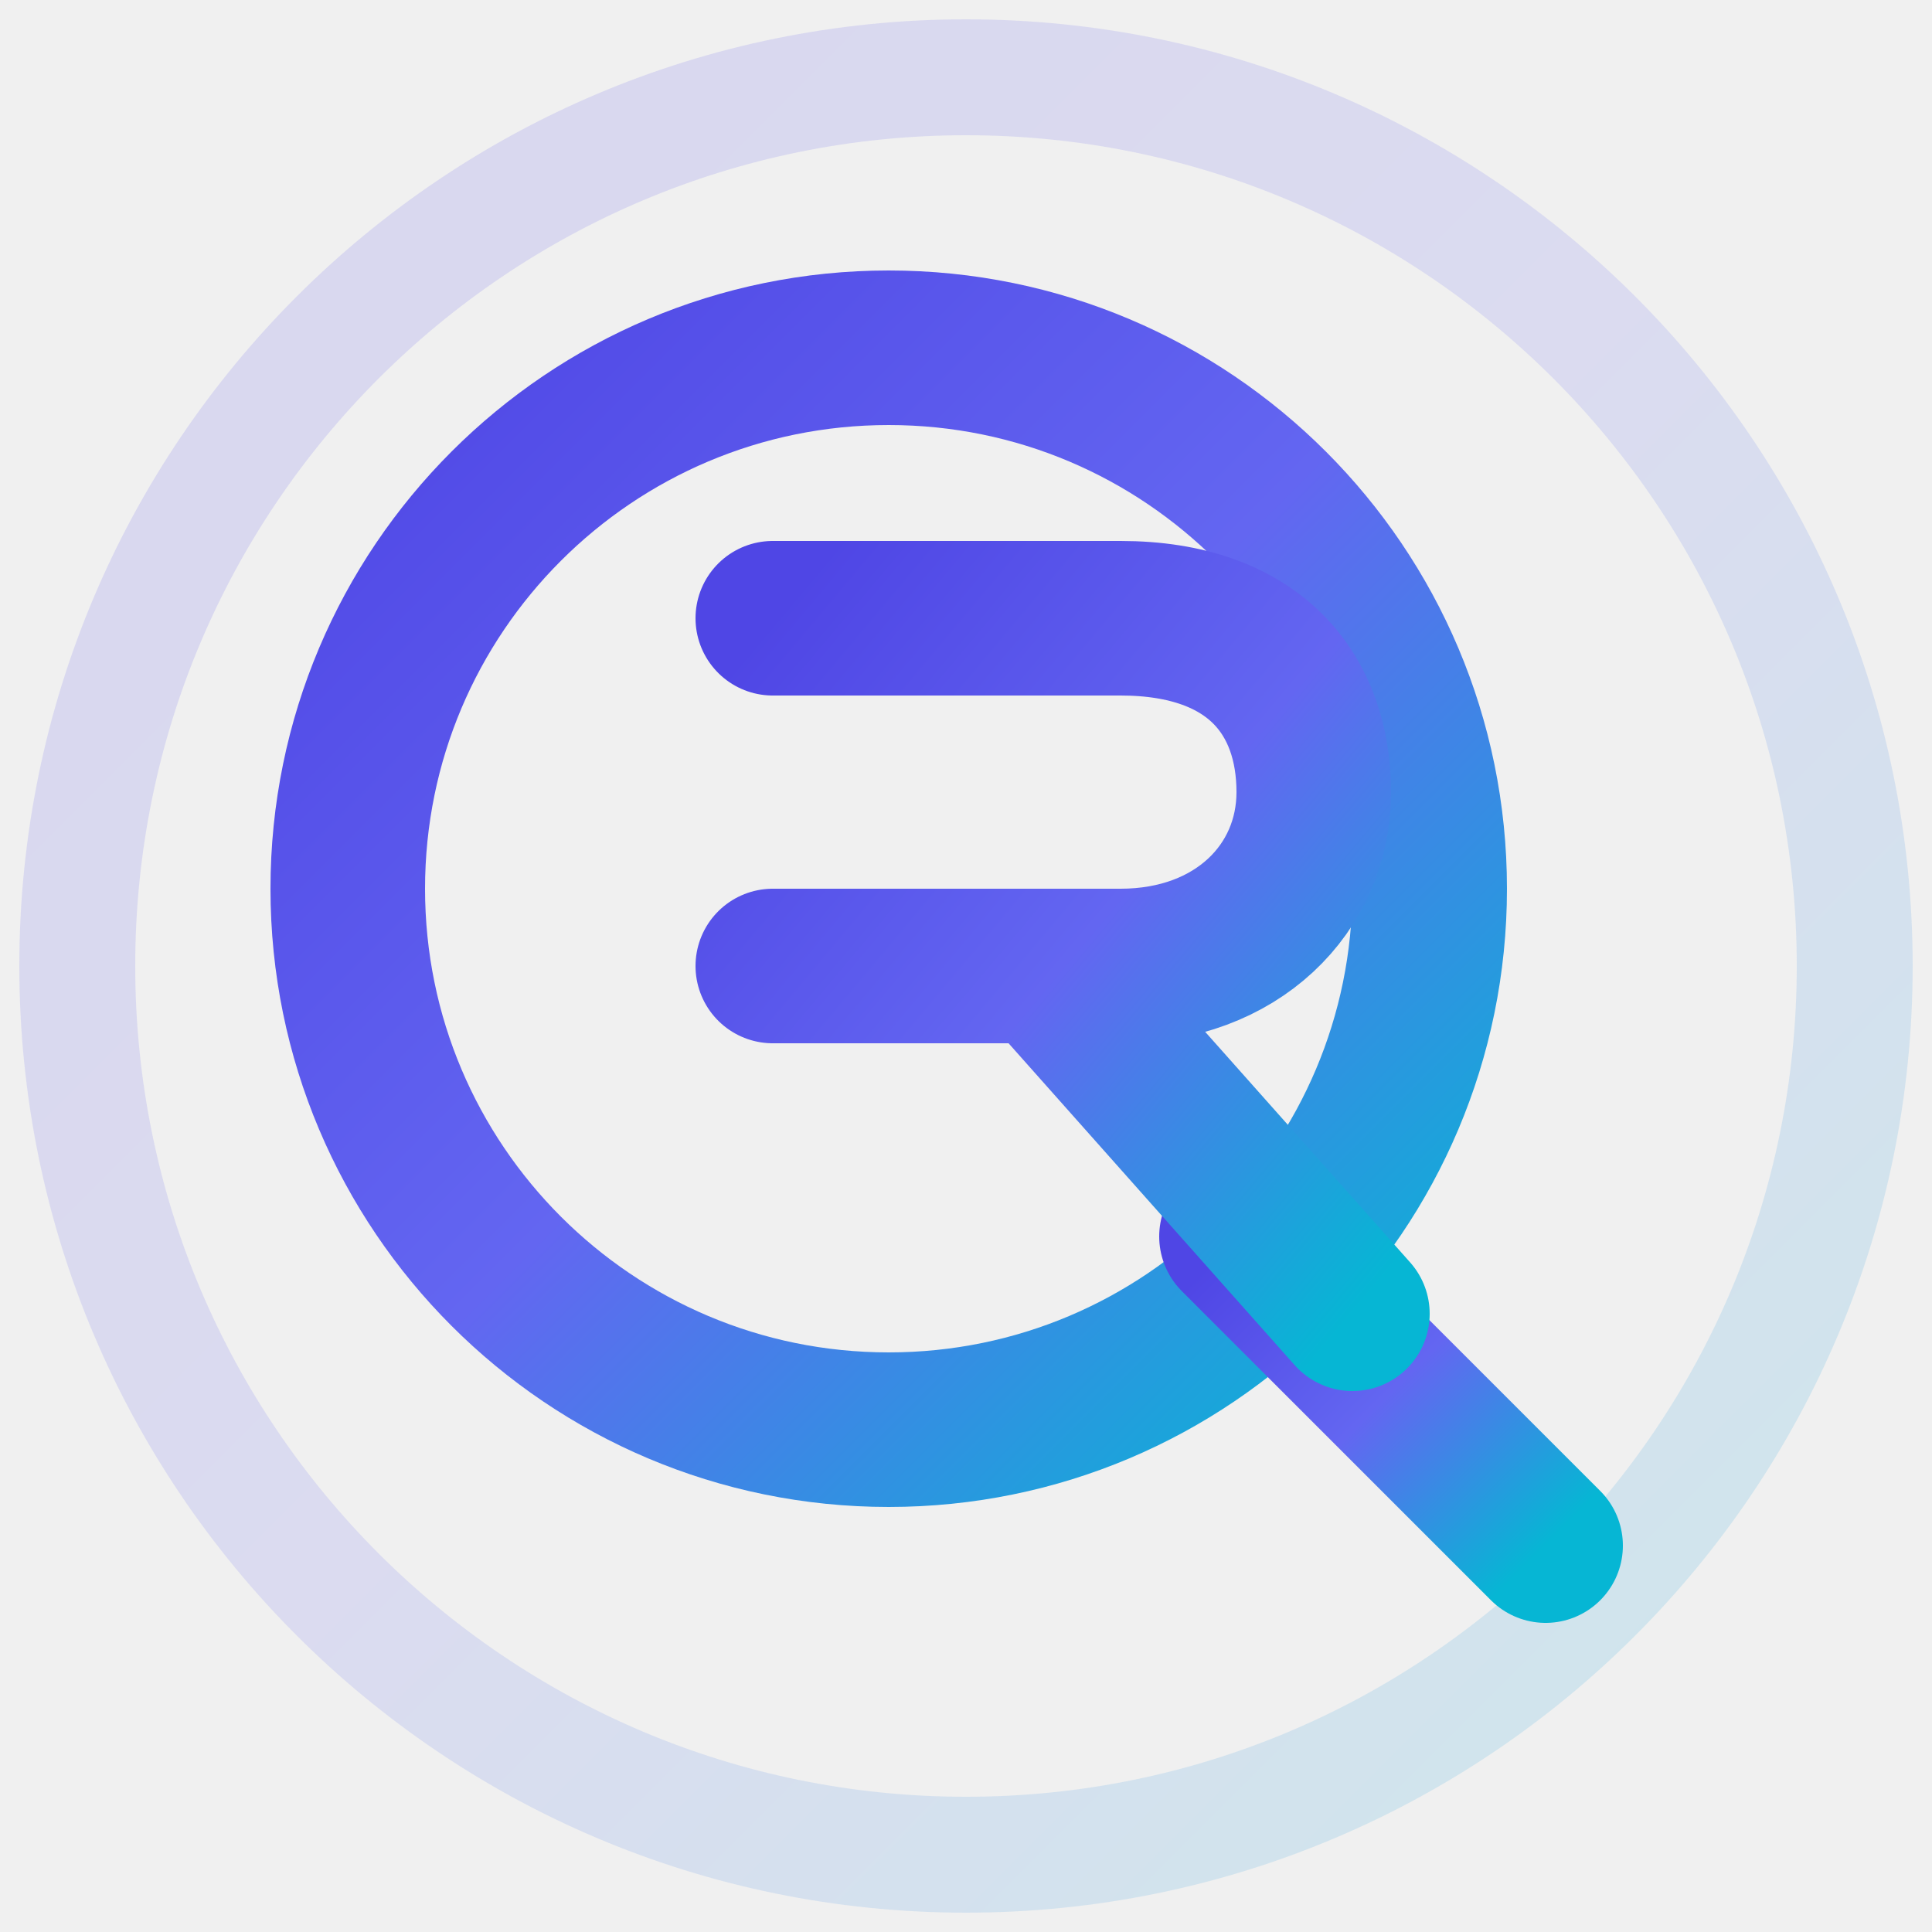
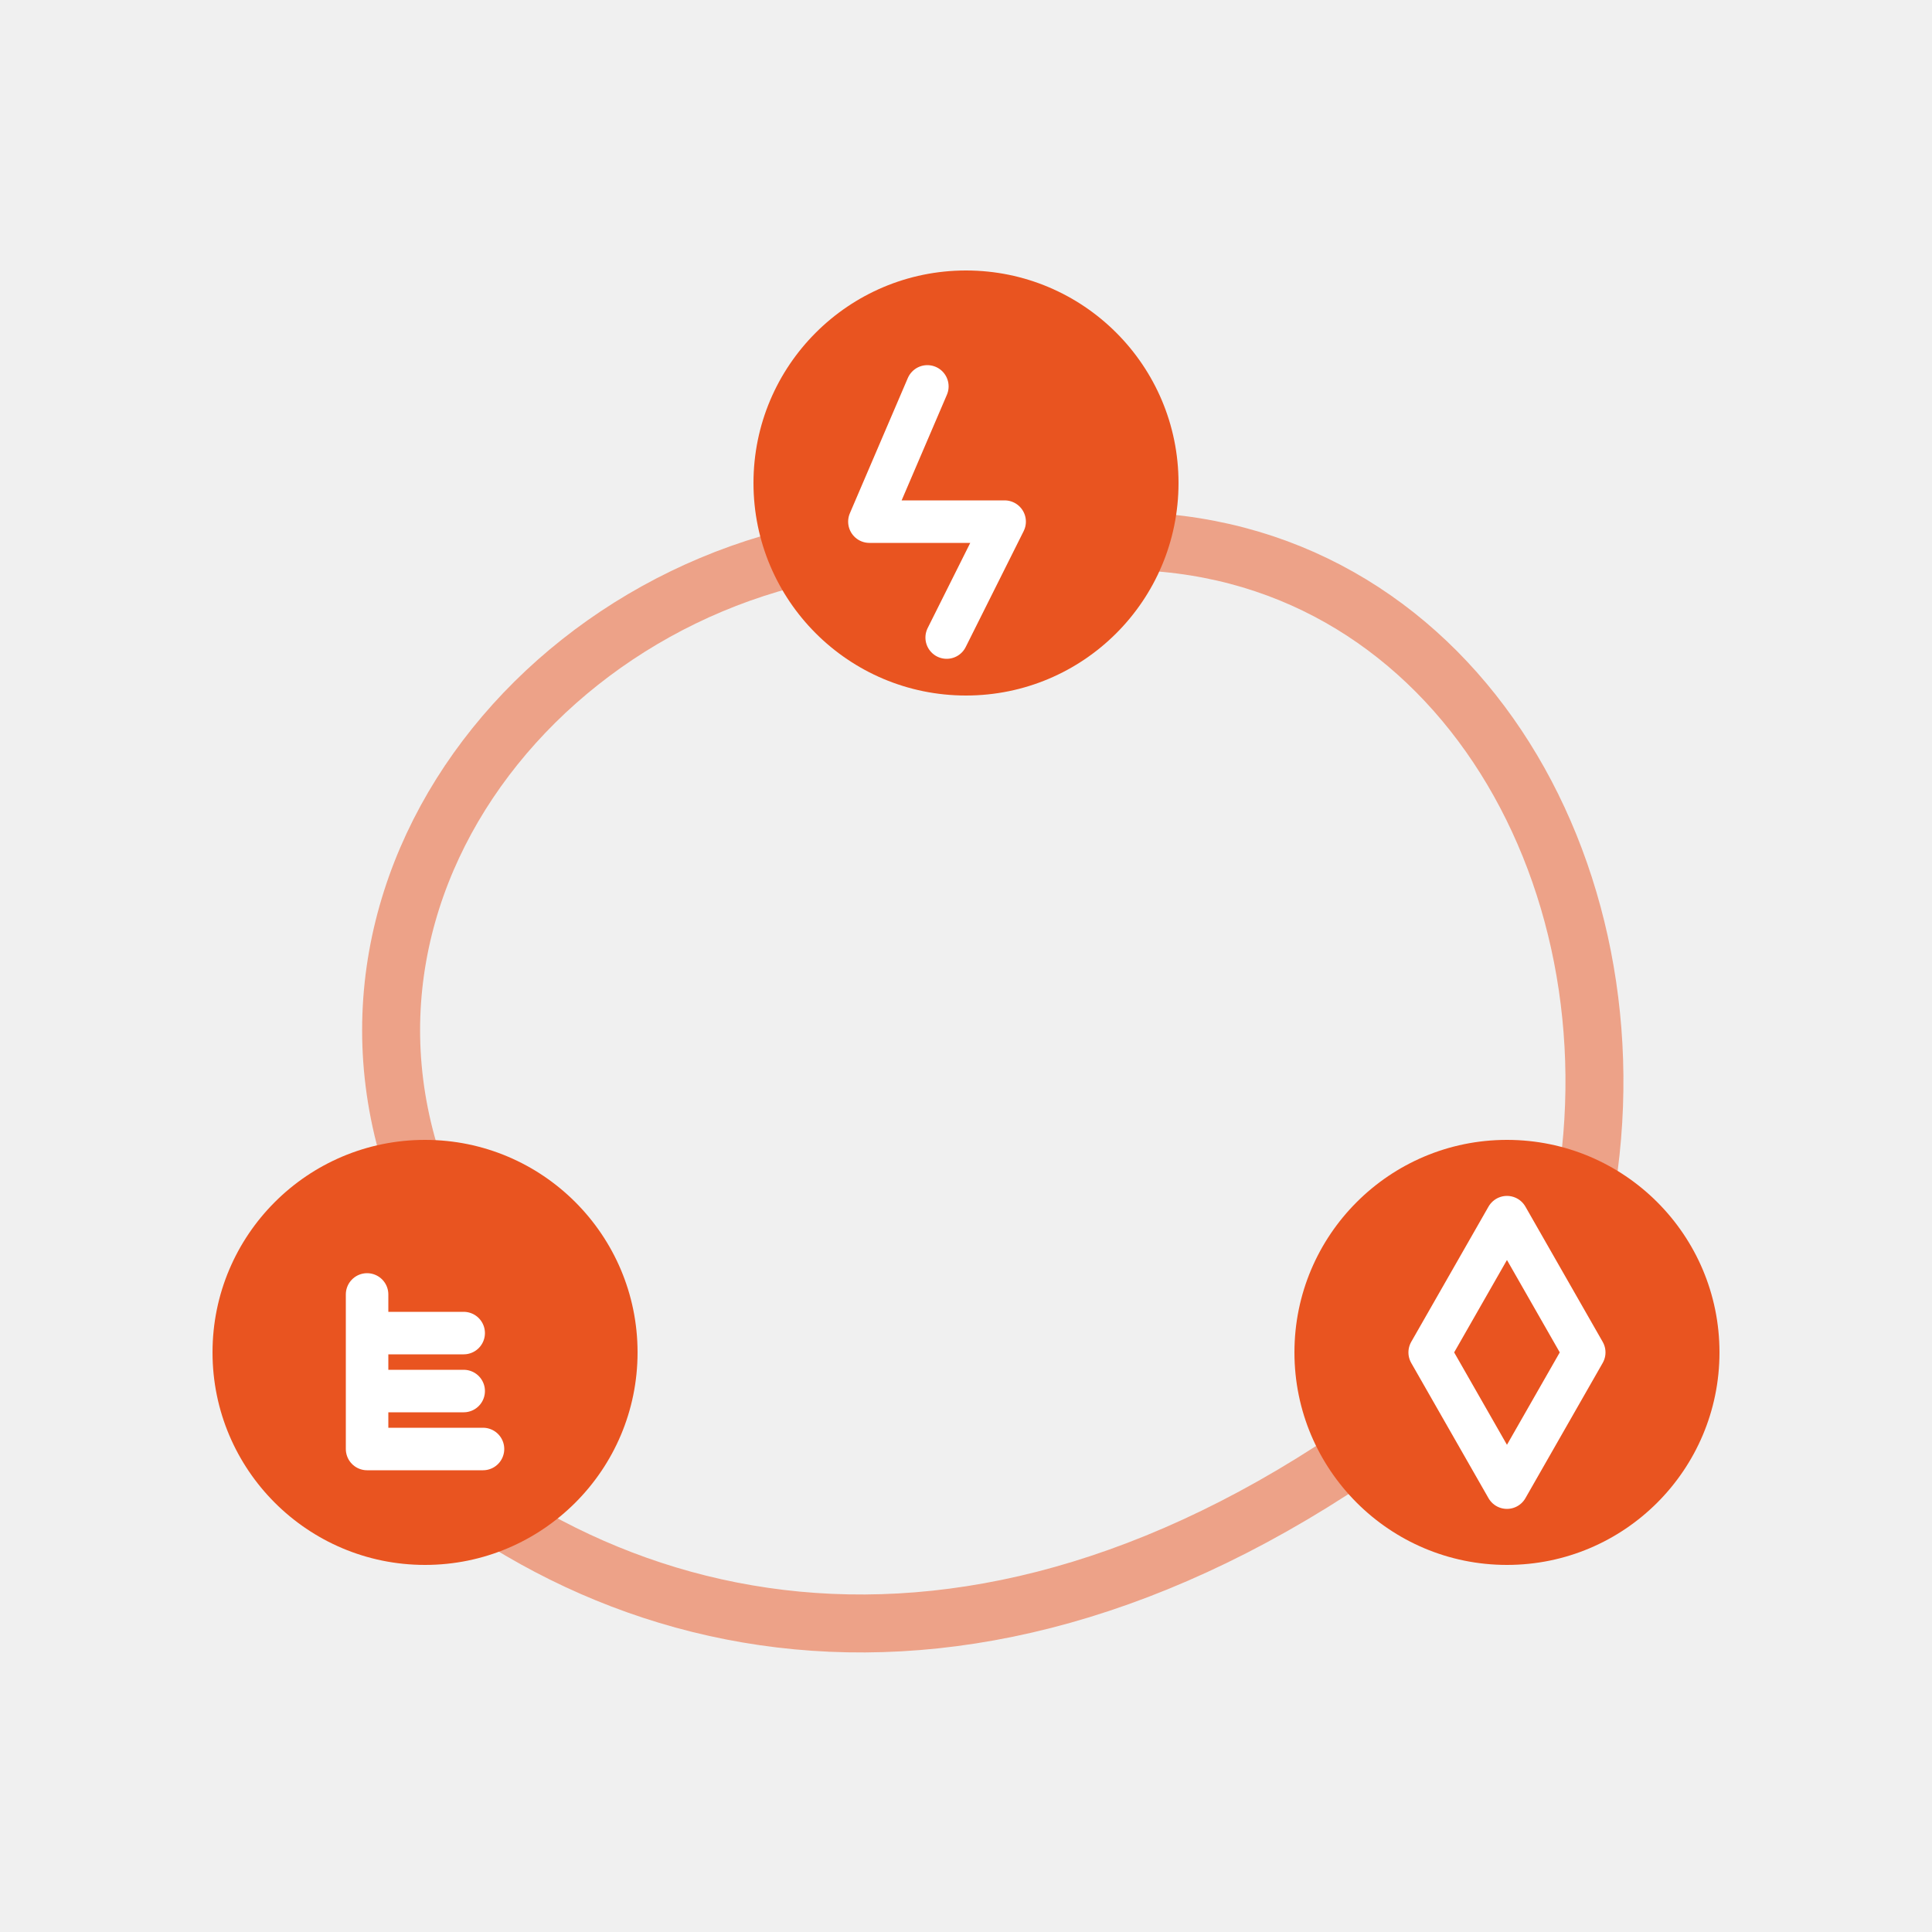
<svg xmlns="http://www.w3.org/2000/svg" viewBox="0 0 100 100" width="100%" height="100%">
-   <defs>
-     <linearGradient id="logoGrad" x1="0%" y1="0%" x2="100%" y2="100%">
-       <stop offset="0%" stop-color="#4f46e5" />
-       <stop offset="50%" stop-color="#6366f1" />
-       <stop offset="100%" stop-color="#06b6d4" />
-     </linearGradient>
-   </defs>
-   <circle cx="50" cy="50" r="46" fill="none" stroke="url(#logoGrad)" stroke-width="6" stroke-linecap="round" opacity="0.15" />
-   <circle cx="46" cy="46" r="28" fill="none" stroke="url(#logoGrad)" stroke-width="8" stroke-linecap="round" />
-   <path d="M 64 64 L 80 80" stroke="url(#logoGrad)" stroke-width="8" stroke-linecap="round" />
-   <path d="M 40 32 H 58 C 65 32 68 36 68 41 C 68 46 64 50 58 50 H 40 M 54 50 L 70 68" fill="none" stroke="url(#logoGrad)" stroke-width="8" stroke-linecap="round" stroke-linejoin="round" />
+   <g fill="none" stroke="#E95420" stroke-width="3" stroke-linecap="round" stroke-linejoin="round" opacity="0.5">
+     <path d="M 58 28 C 75 28 85 45 82 62" />
+     <path d="M 72 74 C 50 90 30 85 18 72" />
+     <path d="M 22 62 C 15 45 30 28 48 28" />
+   </g>
+   <g fill="#E95420">
+     <circle cx="50" cy="25" r="11" />
+     <circle cx="22" cy="70" r="11" />
+     <circle cx="78" cy="70" r="11" />
+   </g>
+   <g fill="none" stroke="#FFFFFF" stroke-width="2.2" stroke-linecap="round" stroke-linejoin="round">
+     <path d="M 48 20 L 45 27 H 52 L 49 33" />
+     <path d="M 19 67 L 19 75 L 25 75 M 19 69 H 24 M 19 72 H 24" />
+     <path d="M 78 63 L 82 70 L 78 77 L 74 70 Z" />
+   </g>
</svg>
